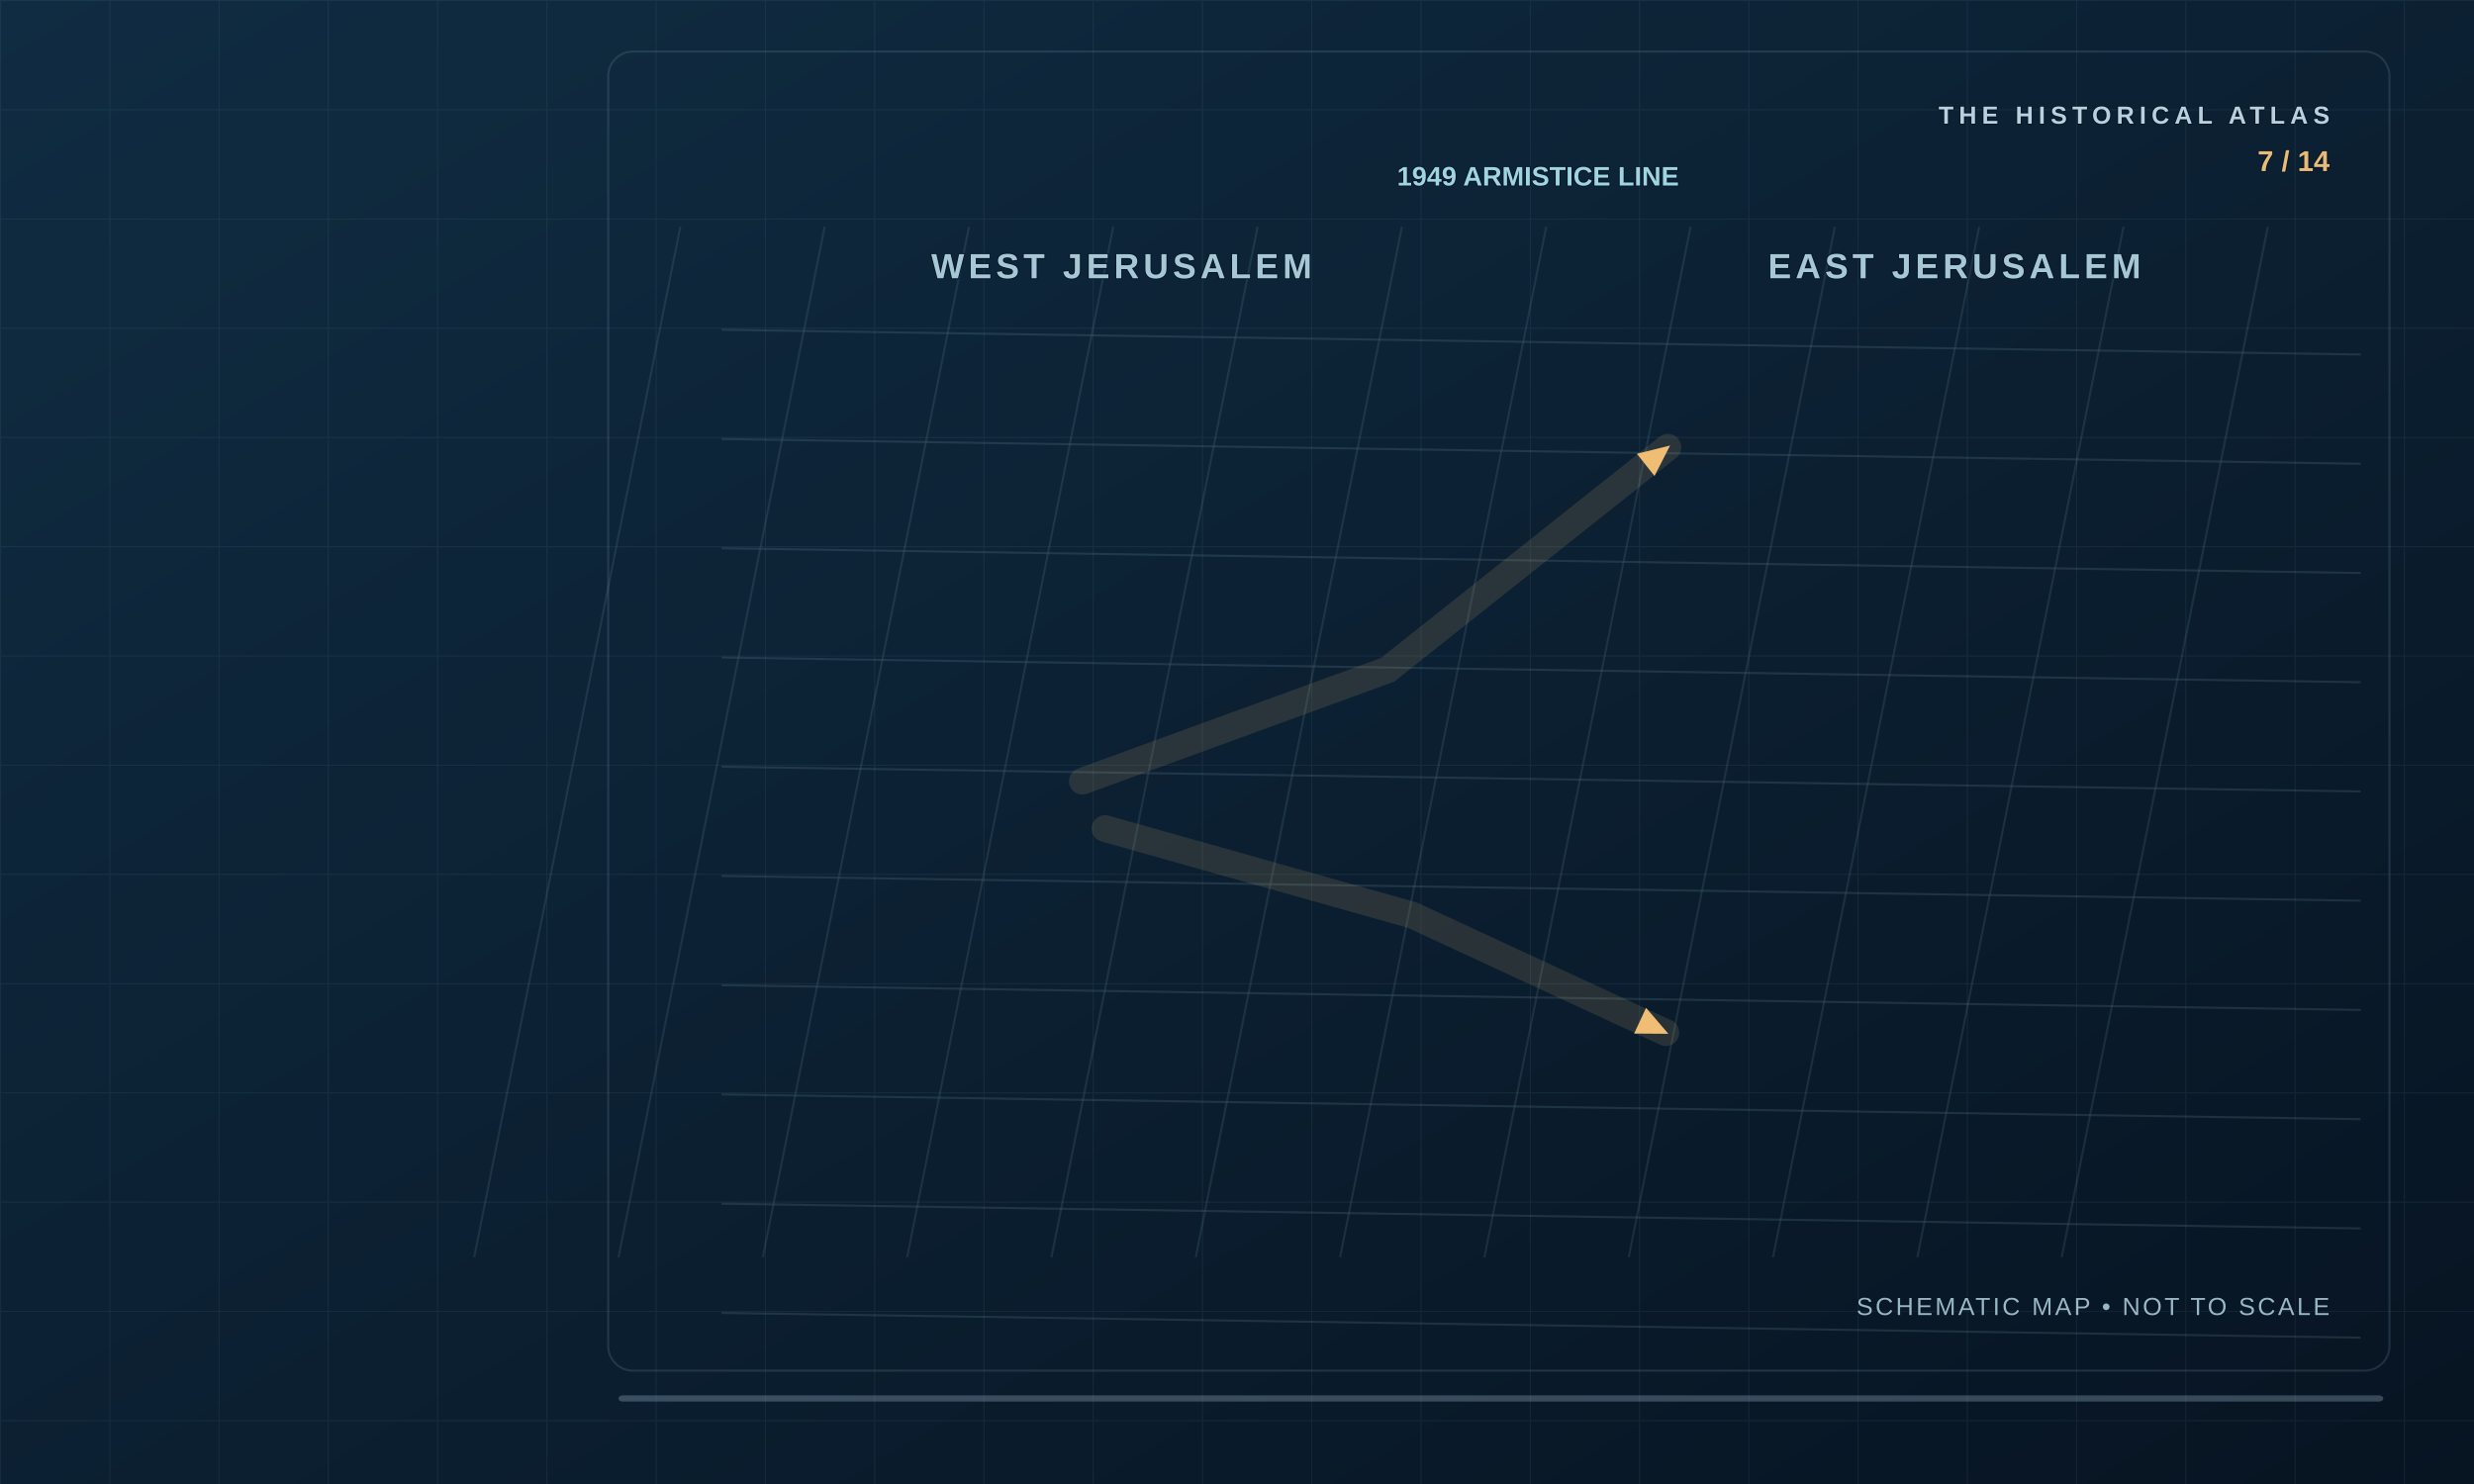
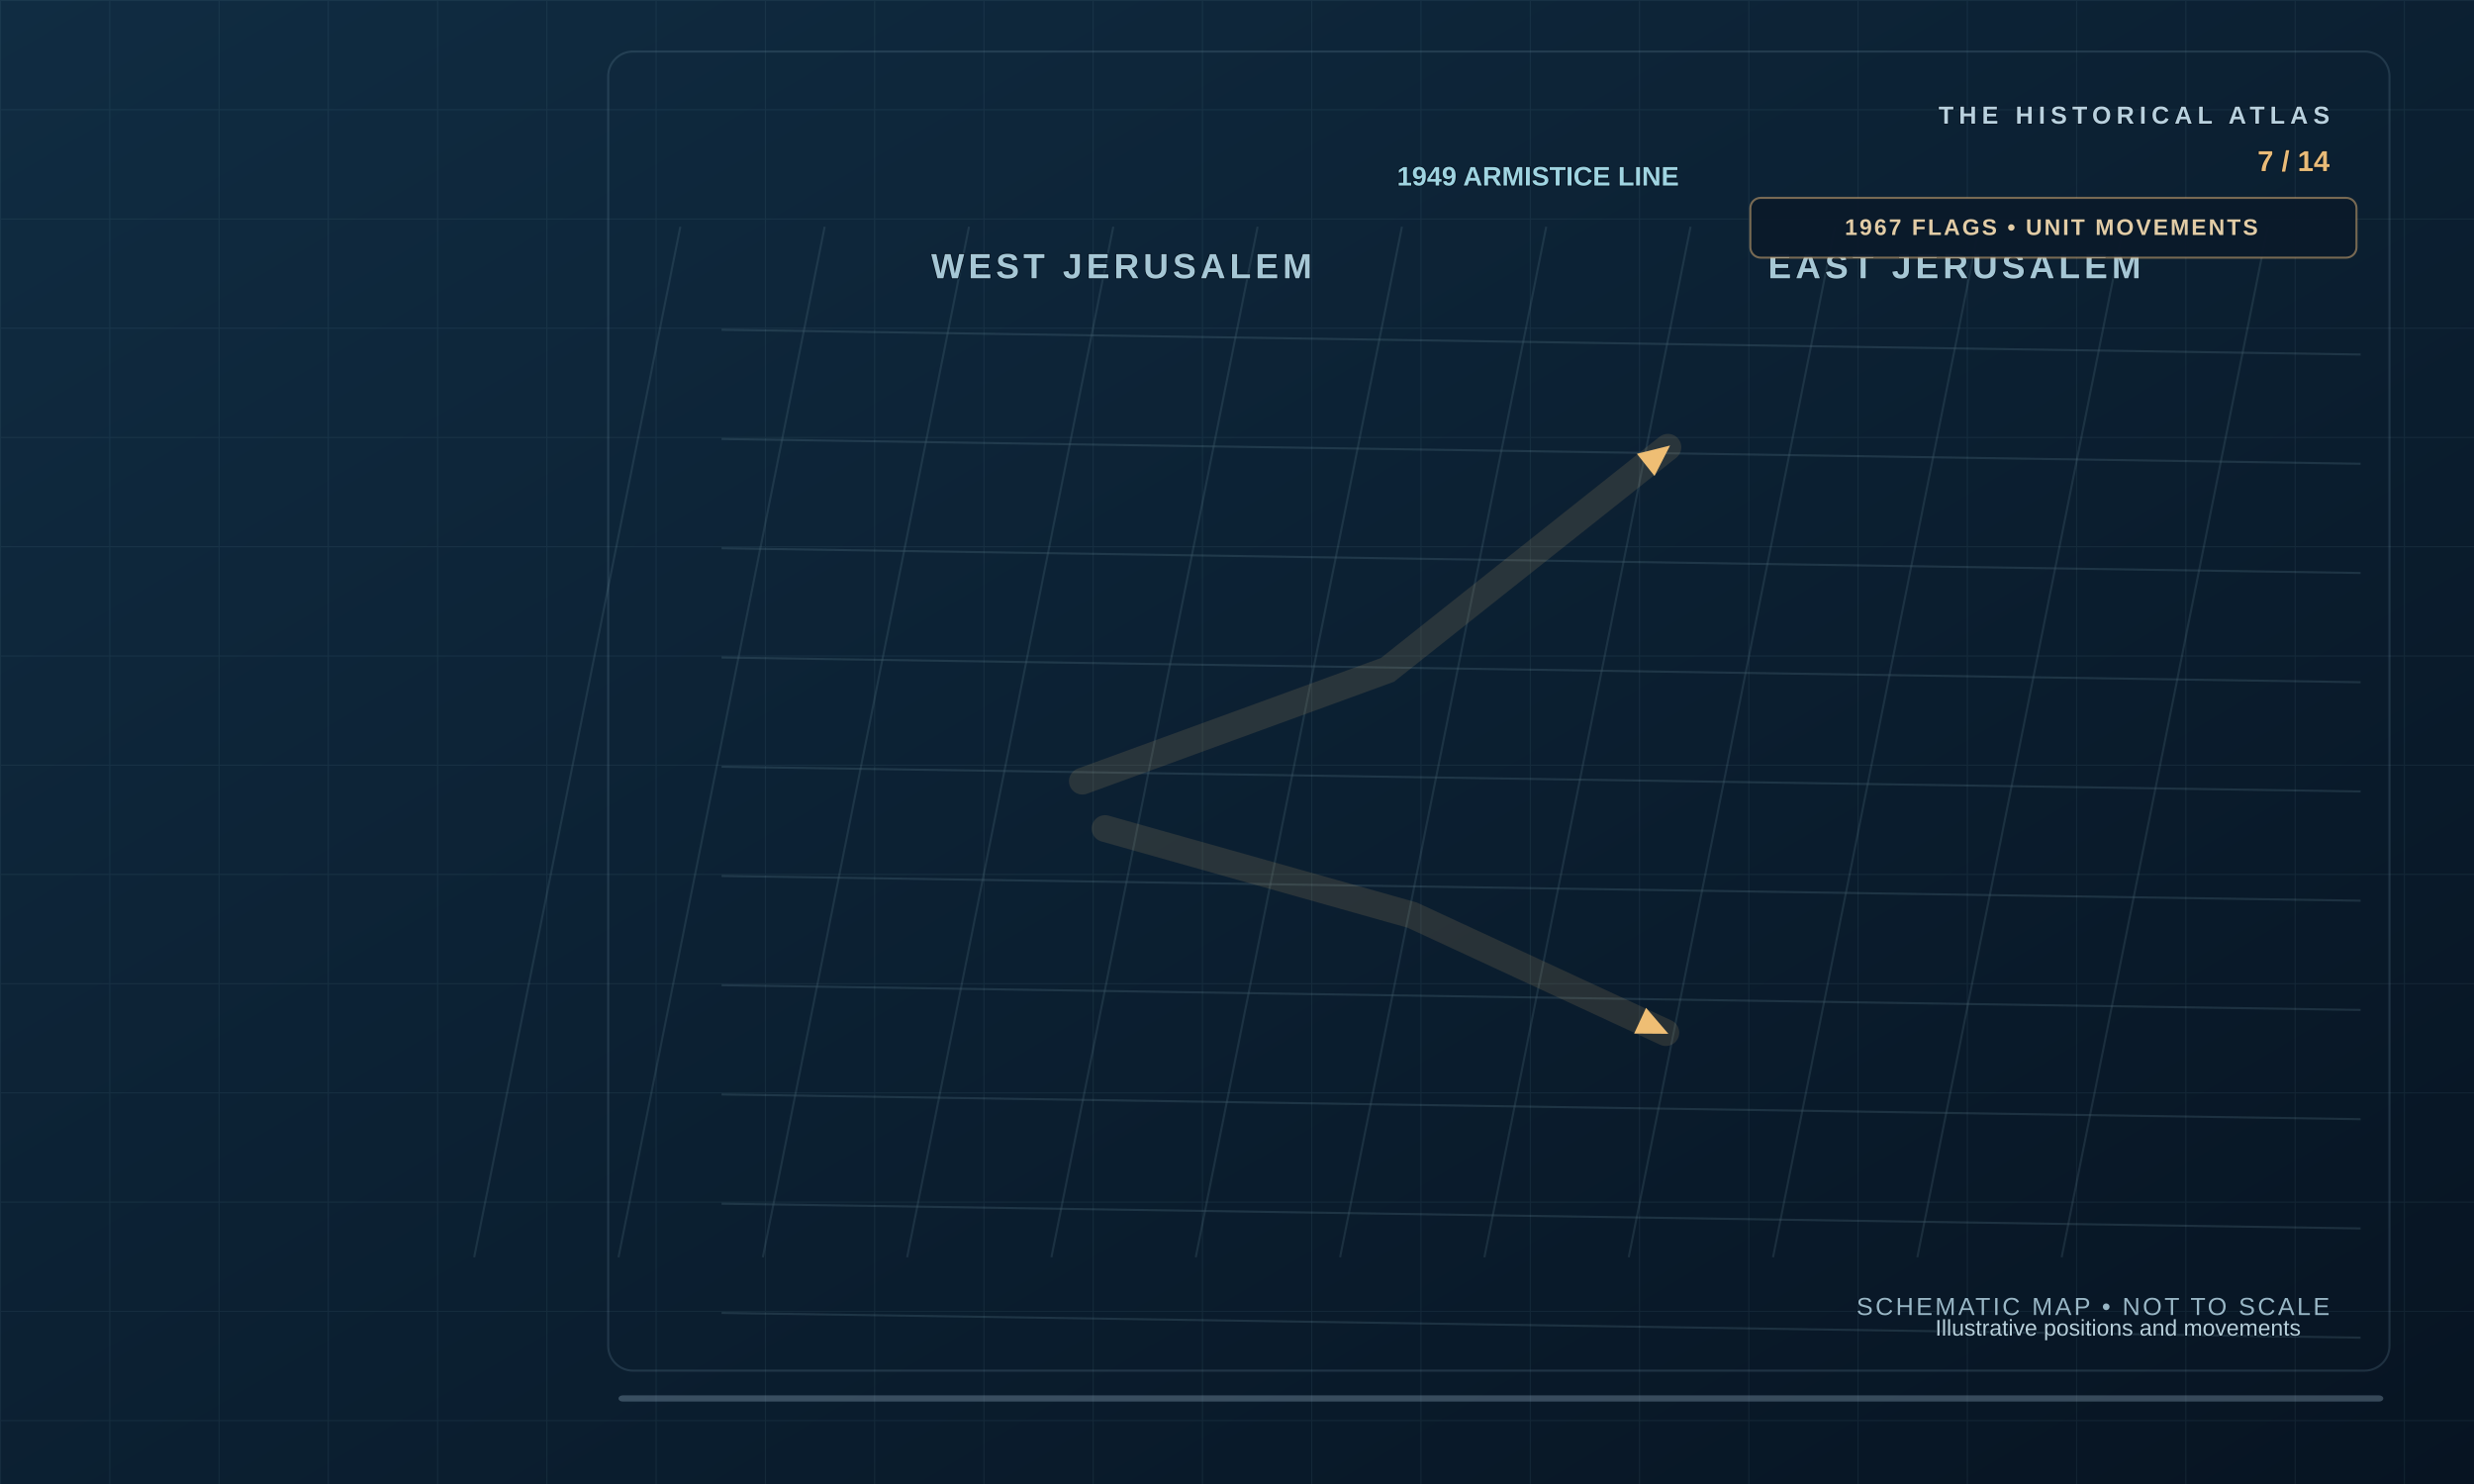
<svg xmlns="http://www.w3.org/2000/svg" viewBox="0 0 1200 720" role="img" aria-label="The battle for Jerusalem: illustrated 1967 map animation">
  <style>
- svg{background:#061524} text{paint-order:stroke;stroke:#061524;stroke-width:0.9px;stroke-linejoin:round}
+ svg{background:#061524}.military-unit{opacity:0;animation:militaryReveal .5s ease forwards}.military-unit use{overflow:visible}@keyframes militaryReveal{to{opacity:1}} text{paint-order:stroke;stroke:#061524;stroke-width:0.9px;stroke-linejoin:round}
.country{fill:#234052} .land-shadow{opacity:.4}
.reveal{opacity:0;animation:show .8s ease forwards} .zone{opacity:0;animation:zoneReveal 1.2s ease forwards}
.trace{stroke-dasharray:1200;stroke-dashoffset:1200;animation:trace 3s cubic-bezier(.4,0,.2,1) forwards}
.pulse{transform-box:fill-box;transform-origin:center;animation:pulse 2.6s ease-in-out infinite}
.flash{opacity:0;animation:blink 1.4s steps(2,end) infinite}
.timeline-fill{transform-origin:left;transform-box:fill-box;transform:scaleX(0);animation:progress 14s linear forwards}
.fadeexit{animation:disappear 1.2s 4s forwards}
@keyframes show{to{opacity:1}} @keyframes zoneReveal{to{opacity:1}}
@keyframes trace{to{stroke-dashoffset:0}} @keyframes blink{50%{opacity:.9}} @keyframes pulse{50%{transform:scale(1.18);opacity:.75}}
@keyframes progress{to{transform:scaleX(1)}} @keyframes disappear{to{opacity:0}}
- @media(prefers-reduced-motion:reduce){.reveal,.zone,.trace,.timeline-fill,.pulse,.flash,.fadeexit{animation:none!important;opacity:1!important;stroke-dashoffset:0!important;transform:none!important}}
+ @media(prefers-reduced-motion:reduce){.military-unit{opacity:1!important;animation:none!important}.reveal,.zone,.trace,.timeline-fill,.pulse,.flash,.fadeexit{animation:none!important;opacity:1!important;stroke-dashoffset:0!important;transform:none!important}}
</style>
  <defs>
    <linearGradient id="bg" x1="0" y1="0" x2="1" y2="1">
      <stop stop-color="#102c42" />
      <stop offset="1" stop-color="#071422" />
    </linearGradient>
    <pattern id="grid" width="53" height="53" patternUnits="userSpaceOnUse">
      <path d="M 53 0 L 0 0 0 53" fill="none" stroke="#95bed0" stroke-opacity=".08" stroke-width="1" />
    </pattern>
    <marker id="arr" viewBox="0 0 12 12" refX="10" refY="6" markerWidth="3.3" markerHeight="3.3" orient="auto-start-reverse">
      <path d="M0 1 L11 6 L0 11 Z" fill="#efbe74" />
    </marker>
+   </defs>
+   <defs id="v12-unit-symbols">
+     <symbol id="flag-EGYPT" viewBox="0 0 30 20">
+       <rect width="30" height="20" fill="#fff" />
+       <rect width="30" height="6.67" fill="#cf2737" />
+       <rect y="13.33" width="30" height="6.67" fill="#14191d" />
+       <polygon points="11.00,7.30 11.67,9.08 13.57,9.17 12.08,10.35 12.59,12.18 11.00,11.13 9.41,12.18 9.92,10.35 8.43,9.17 10.33,9.08" fill="#11834b" />
+       <polygon points="19.00,7.30 19.67,9.08 21.57,9.17 20.08,10.35 20.59,12.18 19.00,11.13 17.41,12.18 17.92,10.35 16.43,9.17 18.33,9.08" fill="#11834b" />
+       <rect width="29.8" height="19.8" fill="none" stroke="#e6e8e9" stroke-opacity=".8" stroke-width=".4" />
+     </symbol>
+     <symbol id="flag-SYRIA" viewBox="0 0 30 20">
+       <rect width="30" height="20" fill="white" />
+       <rect width="30" height="6.67" fill="#d52d3b" />
+       <rect y="13.33" width="30" height="6.67" fill="#111" />
+       <polygon points="9.00,7.50 9.62,9.15 11.38,9.23 10.00,10.32 10.47,12.02 9.00,11.05 7.53,12.02 8.00,10.32 6.62,9.23 8.38,9.15" fill="#11834b" />
+       <polygon points="15.00,7.50 15.62,9.15 17.38,9.23 16.00,10.32 16.47,12.02 15.00,11.05 13.53,12.02 14.00,10.32 12.62,9.23 14.38,9.15" fill="#11834b" />
+       <polygon points="21.00,7.50 21.62,9.15 23.38,9.23 22.00,10.32 22.47,12.02 21.00,11.05 19.53,12.02 20.00,10.32 18.62,9.23 20.38,9.15" fill="#11834b" />
+       <rect width="29.8" height="19.8" fill="none" stroke="#e6e8e9" stroke-opacity=".8" stroke-width=".4" />
+     </symbol>
+     <symbol id="flag-ISRAEL" viewBox="0 0 30 20">
+       <rect width="30" height="20" fill="#fff" />
+       <rect y="3" width="30" height="2.4" fill="#1e68b9" />
+       <rect y="14.6" width="30" height="2.4" fill="#1e68b9" />
+       <path d="M15 6.7 L18.3 12.6 H11.7 Z M15 13.3 L11.7 7.4 H18.3 Z" fill="none" stroke="#1e68b9" stroke-width="1.2" />
+       <rect width="29.8" height="19.8" fill="none" stroke="#e6e8e9" stroke-opacity=".8" stroke-width=".4" />
+     </symbol>
+     <symbol id="flag-JORDAN" viewBox="0 0 30 20">
+       <rect width="30" height="20" fill="white" />
+       <rect width="30" height="6.67" fill="#111" />
+       <rect y="13.33" width="30" height="6.67" fill="#21834d" />
+       <path d="M0 0 L14 10 L0 20 Z" fill="#bb233c" />
+       <circle cx="5.9" cy="10" r="1.3" fill="white" />
+       <rect width="29.8" height="19.8" fill="none" stroke="#e6e8e9" stroke-opacity=".8" stroke-width=".4" />
+     </symbol>
+     <symbol id="flag-UN" viewBox="0 0 30 20">
+       <rect width="30" height="20" fill="#68a7d5" />
+       <circle cx="15" cy="10" r="6.2" fill="none" stroke="#fff" stroke-width=".9" />
+       <text x="15" y="12.8" fill="white" font-size="7.1" font-family="Arial" font-weight="bold" text-anchor="middle">UN</text>
+       <rect width="29.8" height="19.8" fill="none" stroke="#e6e8e9" stroke-opacity=".8" stroke-width=".4" />
+     </symbol>
+     <symbol id="unit-infantry" viewBox="0 0 40 34">
+       <circle cx="20" cy="8" r="5.5" fill="currentColor" />
+       <path d="M14 9 Q20 2 26 9" fill="none" stroke="currentColor" stroke-width="3" />
+       <path d="M14 17 Q20 12 26 17 L29 26 L11 26 Z" fill="currentColor" />
+       <path d="M17 25 L13 33 M23 25 L27 33 M11 19 L5 27 M29 19 L35 27" stroke="currentColor" stroke-width="3.5" stroke-linecap="round" />
+     </symbol>
+     <symbol id="unit-tank" viewBox="0 0 48 32">
+       <path d="M10 8 L33 8 L37 18 L8 18 Z" fill="currentColor" />
+       <rect x="16" y="2" width="16" height="9" rx="3" fill="currentColor" />
+       <rect x="29" y="4" width="18" height="3" rx="1.5" fill="currentColor" />
+       <rect x="4" y="19" width="40" height="11" rx="5" fill="currentColor" />
+       <circle cx="11" cy="24.5" r="2.7" fill="#152838" />
+       <circle cx="21" cy="24.5" r="2.7" fill="#152838" />
+       <circle cx="31" cy="24.5" r="2.7" fill="#152838" />
+       <circle cx="39" cy="24.5" r="2.7" fill="#152838" />
+     </symbol>
+     <symbol id="unit-aircraft" viewBox="0 0 44 44">
+       <path d="M20 2 L25 2 L28 20 L42 27 L42 31 L27 27 L27 37 L34 41 L34 43 L22 40 L10 43 L10 41 L17 37 L17 27 L2 31 L2 27 L16 20 Z" fill="currentColor" />
+     </symbol>
+     <symbol id="unit-artillery" viewBox="0 0 48 33">
+       <rect x="5" y="17" width="29" height="8" rx="2" fill="currentColor" />
+       <path d="M28 18 L46 11" stroke="currentColor" stroke-width="5" stroke-linecap="round" />
+       <circle cx="12" cy="26" r="6" fill="currentColor" stroke="#13253b" stroke-width="2" />
+       <circle cx="32" cy="26" r="6" fill="currentColor" stroke="#13253b" stroke-width="2" />
+     </symbol>
+     <symbol id="unit-ship" viewBox="0 0 50 34">
+       <path d="M3 19 L47 19 L39 31 L11 31 Z" fill="currentColor" />
+       <rect x="15" y="12" width="20" height="7" fill="currentColor" />
+       <rect x="22" y="6" width="7" height="7" fill="currentColor" />
+       <path d="M25 5 V0" stroke="currentColor" stroke-width="2" />
+     </symbol>
  </defs>
  <rect width="1200" height="720" fill="url(#bg)" />
  <rect width="1200" height="720" fill="url(#grid)" />
  <rect x="295" y="25" width="864" height="640" rx="12" fill="none" stroke="#648499" stroke-opacity=".25" />
  <text x="1130.0" y="60.0" text-anchor="end" fill="#b9d1de" font-family="Arial, Helvetica, sans-serif" font-size="12" font-weight="700" class="" letter-spacing="2.5">THE HISTORICAL ATLAS</text>
  <text x="1130.0" y="83.0" text-anchor="end" fill="#e9bb78" font-family="Arial, Helvetica, sans-serif" font-size="14" font-weight="700" class="">7 / 14</text>
  <text x="1130.0" y="638.0" text-anchor="end" fill="#99b7c6" font-family="Arial, Helvetica, sans-serif" font-size="12" font-weight="500" class="" letter-spacing="1.2">SCHEMATIC MAP • NOT TO SCALE</text>
  <rect x="300" y="677" width="856" height="3" rx="2" fill="#91aabd" fill-opacity=".35" />
  <rect x="300" y="677" width="856" height="3" rx="2" fill="#efbe74" class="timeline-fill" />
  <g opacity=".44">
    <path d="M330 110 L230 610" stroke="#7ba0ac" stroke-width="1" stroke-opacity=".36" />
    <path d="M400 110 L300 610" stroke="#7ba0ac" stroke-width="1" stroke-opacity=".36" />
    <path d="M470 110 L370 610" stroke="#7ba0ac" stroke-width="1" stroke-opacity=".36" />
    <path d="M540 110 L440 610" stroke="#7ba0ac" stroke-width="1" stroke-opacity=".36" />
    <path d="M610 110 L510 610" stroke="#7ba0ac" stroke-width="1" stroke-opacity=".36" />
    <path d="M680 110 L580 610" stroke="#7ba0ac" stroke-width="1" stroke-opacity=".36" />
    <path d="M750 110 L650 610" stroke="#7ba0ac" stroke-width="1" stroke-opacity=".36" />
    <path d="M820 110 L720 610" stroke="#7ba0ac" stroke-width="1" stroke-opacity=".36" />
    <path d="M890 110 L790 610" stroke="#7ba0ac" stroke-width="1" stroke-opacity=".36" />
    <path d="M960 110 L860 610" stroke="#7ba0ac" stroke-width="1" stroke-opacity=".36" />
    <path d="M1030 110 L930 610" stroke="#7ba0ac" stroke-width="1" stroke-opacity=".36" />
    <path d="M1100 110 L1000 610" stroke="#7ba0ac" stroke-width="1" stroke-opacity=".36" />
    <path d="M350 160 L1145 172" stroke="#7ba0ac" stroke-opacity=".42" stroke-width="1" />
    <path d="M350 213 L1145 225" stroke="#7ba0ac" stroke-opacity=".42" stroke-width="1" />
    <path d="M350 266 L1145 278" stroke="#7ba0ac" stroke-opacity=".42" stroke-width="1" />
    <path d="M350 319 L1145 331" stroke="#7ba0ac" stroke-opacity=".42" stroke-width="1" />
    <path d="M350 372 L1145 384" stroke="#7ba0ac" stroke-opacity=".42" stroke-width="1" />
    <path d="M350 425 L1145 437" stroke="#7ba0ac" stroke-opacity=".42" stroke-width="1" />
    <path d="M350 478 L1145 490" stroke="#7ba0ac" stroke-opacity=".42" stroke-width="1" />
    <path d="M350 531 L1145 543" stroke="#7ba0ac" stroke-opacity=".42" stroke-width="1" />
    <path d="M350 584 L1145 596" stroke="#7ba0ac" stroke-opacity=".42" stroke-width="1" />
    <path d="M350 637 L1145 649" stroke="#7ba0ac" stroke-opacity=".42" stroke-width="1" />
  </g>
  <path d="M756 108 C714 190 788 244 742 318 S774 437 739 610" fill="none" stroke="#8fd0df" stroke-width="4" stroke-dasharray="9 10" class="reveal" style="animation-delay:1s" />
  <text x="544.0" y="135.0" text-anchor="middle" fill="#a6c7d5" font-family="Arial, Helvetica, sans-serif" font-size="17" font-weight="700" class="" letter-spacing="2">WEST JERUSALEM</text>
  <text x="948.0" y="135.0" text-anchor="middle" fill="#a6c7d5" font-family="Arial, Helvetica, sans-serif" font-size="17" font-weight="700" class="" letter-spacing="2">EAST JERUSALEM</text>
  <text x="746.0" y="90.0" text-anchor="middle" fill="#9fd4e1" font-family="Arial, Helvetica, sans-serif" font-size="13" font-weight="700" class="">1949 ARMISTICE LINE</text>
  <g class="reveal" style="animation-delay:1.9s">
    <rect x="924" y="328" width="114" height="111" rx="6" fill="#233f56" stroke="#e9bc78" stroke-width="3" />
    <path d="M 952 328 L952 439 M 981 328 L981 439 M 1010 328 L1010 439" stroke="#b89969" opacity=".35" />
  </g>
  <text x="980.0" y="318.0" text-anchor="middle" fill="#f6d69b" font-family="Arial, Helvetica, sans-serif" font-size="16" font-weight="700" class="reveal">OLD CITY</text>
  <g class="reveal" style="animation-delay:3s">
    <circle cx="811.0" cy="214.0" r="12" fill="#efbe74" opacity=".15" />
    <circle cx="811.0" cy="214.0" r="5" fill="#efbe74" />
    <text x="830.0" y="201.0" text-anchor="start" fill="#f1e9d9" font-family="Arial, Helvetica, sans-serif" font-size="12" font-weight="700" class="">AMMUNITION HILL</text>
  </g>
  <g class="reveal" style="animation-delay:3s">
    <circle cx="912.0" cy="249.0" r="12" fill="#efbe74" opacity=".15" />
    <circle cx="912.0" cy="249.0" r="5" fill="#efbe74" />
    <text x="931.0" y="236.0" text-anchor="start" fill="#f1e9d9" font-family="Arial, Helvetica, sans-serif" font-size="12" font-weight="700" class="">MOUNT SCOPUS</text>
  </g>
  <g class="reveal" style="animation-delay:3s">
    <circle cx="921.0" cy="467.0" r="12" fill="#efbe74" opacity=".15" />
    <circle cx="921.0" cy="467.0" r="5" fill="#efbe74" />
    <text x="940.0" y="454.0" text-anchor="start" fill="#f1e9d9" font-family="Arial, Helvetica, sans-serif" font-size="12" font-weight="700" class="">MOUNT OF OLIVES</text>
  </g>
  <path d="M 525.0 379.0 L 673.0 325.0 L 809.0 217.0" fill="none" stroke="#efbe74" stroke-width="13" opacity=".13" stroke-linecap="round" />
  <path d="M 525.0 379.0 L 673.0 325.0 L 809.0 217.0" class="trace" style="animation-delay:2.8s" fill="none" stroke="#efbe74" stroke-width="5" stroke-linecap="round" marker-end="url(#arr)" />
  <path d="M 536.0 402.0 L 685.0 444.0 L 808.0 501.0" fill="none" stroke="#efbe74" stroke-width="13" opacity=".13" stroke-linecap="round" />
  <path d="M 536.0 402.0 L 685.0 444.0 L 808.0 501.0" class="trace" style="animation-delay:5.2s" fill="none" stroke="#efbe74" stroke-width="5" stroke-linecap="round" marker-end="url(#arr)" />
  <g class="reveal" style="animation-delay:7s">
    <rect x="738" y="542" width="235" height="50" rx="5" fill="#071523" stroke="#efbe74" stroke-opacity=".65" />
    <text x="751.0" y="563.0" text-anchor="start" fill="#efbe74" font-family="Arial, Helvetica, sans-serif" font-size="14" font-weight="700" class="">SURROUNDING POSITIONS SECURED</text>
    <text x="751.0" y="582.0" text-anchor="start" fill="#b7c8d6" font-family="Arial, Helvetica, sans-serif" font-size="10" font-weight="500" class="">Advance towards the Old City</text>
  </g>
+   <g class="unit-legend" opacity=".97">
+     <rect x="849" y="96" width="294" height="29" rx="5" fill="#0a1a2a" stroke="#eabb7a" stroke-opacity=".5" />
+     <text x="995" y="114" font-size="11" text-anchor="middle" font-family="Arial" fill="#e8d1aa" font-weight="700" letter-spacing="1">1967 FLAGS • UNIT MOVEMENTS</text>
+   </g>
+   <g class="military-unit" style="animation-delay:3.0s" transform="translate(485.0 361.0)">
+     <g>
+       <animateTransform attributeName="transform" type="translate" from="0 0" to="320.0 -125.0" begin="3.0s" dur="4.0s" fill="freeze" />
+       <rect x="-26" y="-20" width="69" height="57" rx="8" fill="#061727" stroke="#8ed9f3" stroke-width="1.5" stroke-opacity=".9" />
+       <g style="color:#8ed9f3">
+         <use href="#unit-infantry" x="-19" y="-14" width="44" height="34" />
+       </g>
+       <use href="#flag-ISRAEL" x="12" y="-29" width="29" height="19" />
+       <text x="7" y="32" text-anchor="middle" fill="#f6e4c8" font-size="9" font-weight="700" letter-spacing=".5" font-family="Arial,Helvetica,sans-serif">ISRAEL</text>
+     </g>
+   </g>
+   <g class="military-unit" style="animation-delay:5.0s" transform="translate(508.0 488.0)">
+     <g>
+       <animateTransform attributeName="transform" type="translate" from="0 0" to="292.0 3.0" begin="5.0s" dur="4.0s" fill="freeze" />
+       <rect x="-26" y="-20" width="69" height="57" rx="8" fill="#061727" stroke="#8ed9f3" stroke-width="1.5" stroke-opacity=".9" />
+       <g style="color:#8ed9f3">
+         <use href="#unit-tank" x="-19" y="-14" width="44" height="34" />
+       </g>
+       <use href="#flag-ISRAEL" x="12" y="-29" width="29" height="19" />
+       <text x="7" y="32" text-anchor="middle" fill="#f6e4c8" font-size="9" font-weight="700" letter-spacing=".5" font-family="Arial,Helvetica,sans-serif">ISRAEL</text>
+     </g>
+   </g>
+   <g class="military-unit" style="animation-delay:1.0s" transform="translate(948.0 206.0)">
+     <g>
+       <rect x="-26" y="-20" width="69" height="57" rx="8" fill="#061727" stroke="#eeb978" stroke-width="1.5" stroke-opacity=".9" />
+       <g style="color:#eeb978">
+         <use href="#unit-artillery" x="-19" y="-14" width="44" height="34" />
+       </g>
+       <use href="#flag-JORDAN" x="12" y="-29" width="29" height="19" />
+       <text x="7" y="32" text-anchor="middle" fill="#f6e4c8" font-size="9" font-weight="700" letter-spacing=".5" font-family="Arial,Helvetica,sans-serif">JORDAN</text>
+     </g>
+   </g>
+   <text x="1116" y="648" font-size="11" fill="#b7cfda" text-anchor="end" font-family="Arial">Illustrative positions and movements</text>
</svg>
